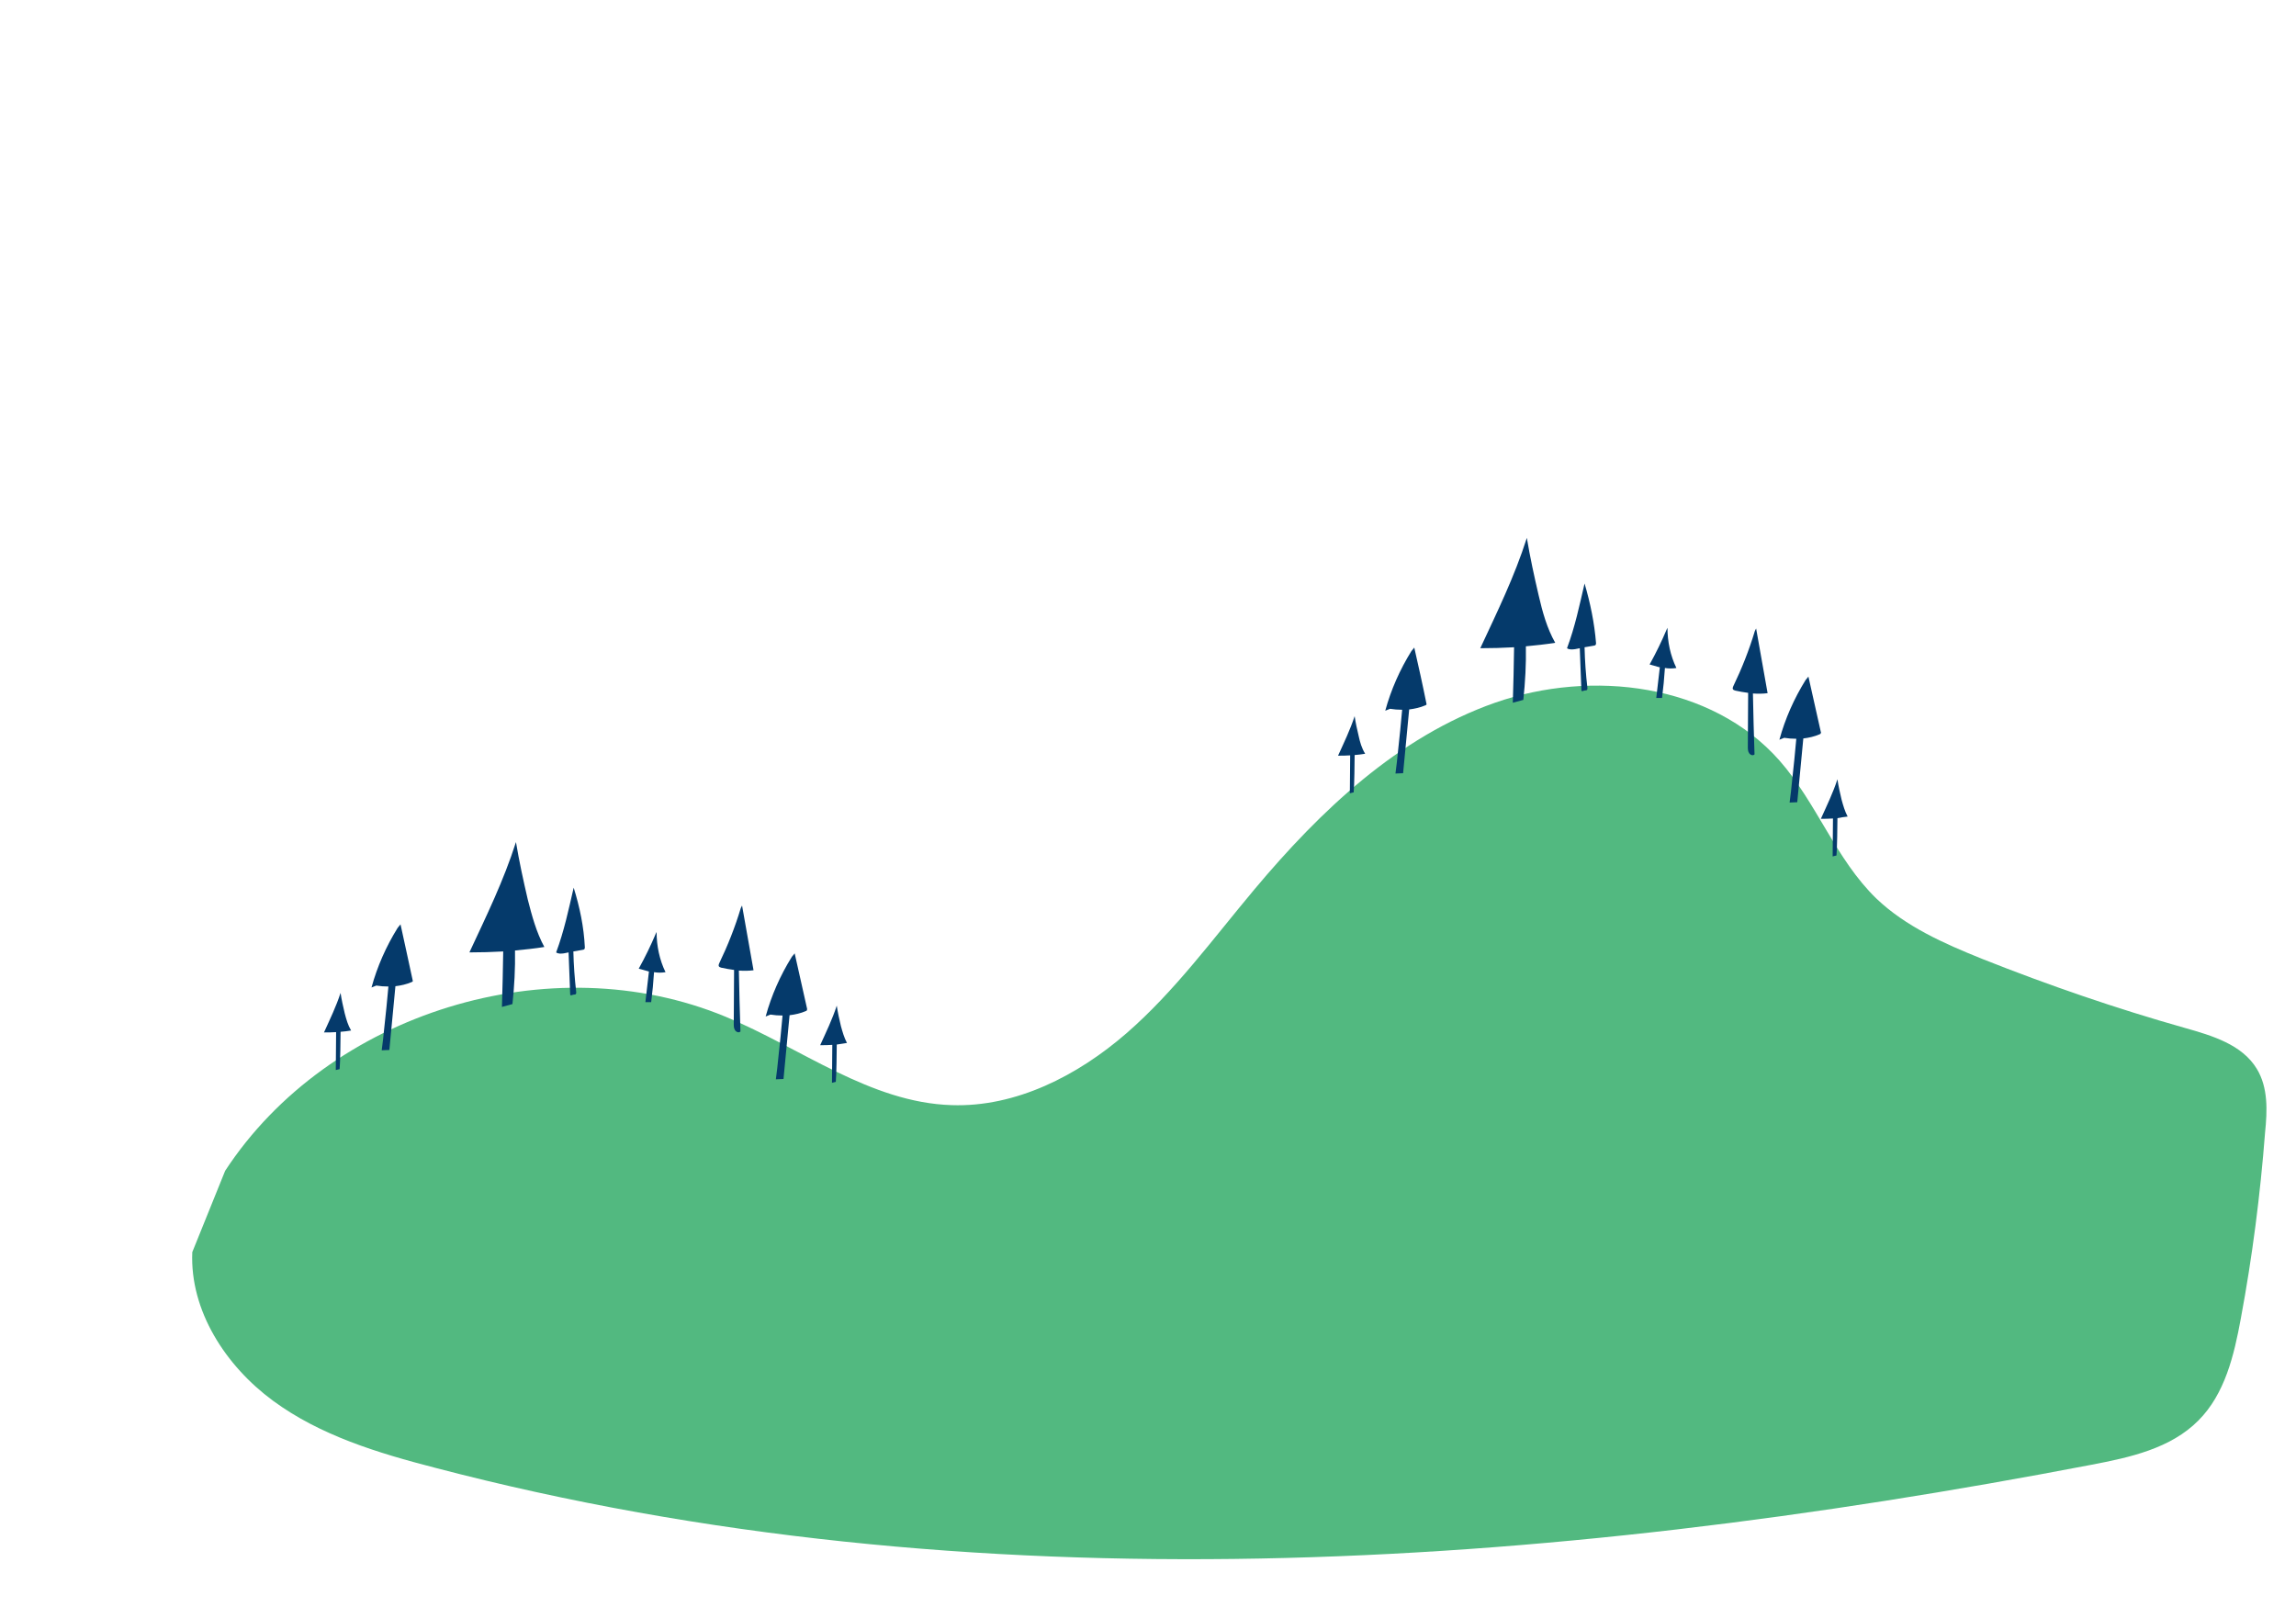
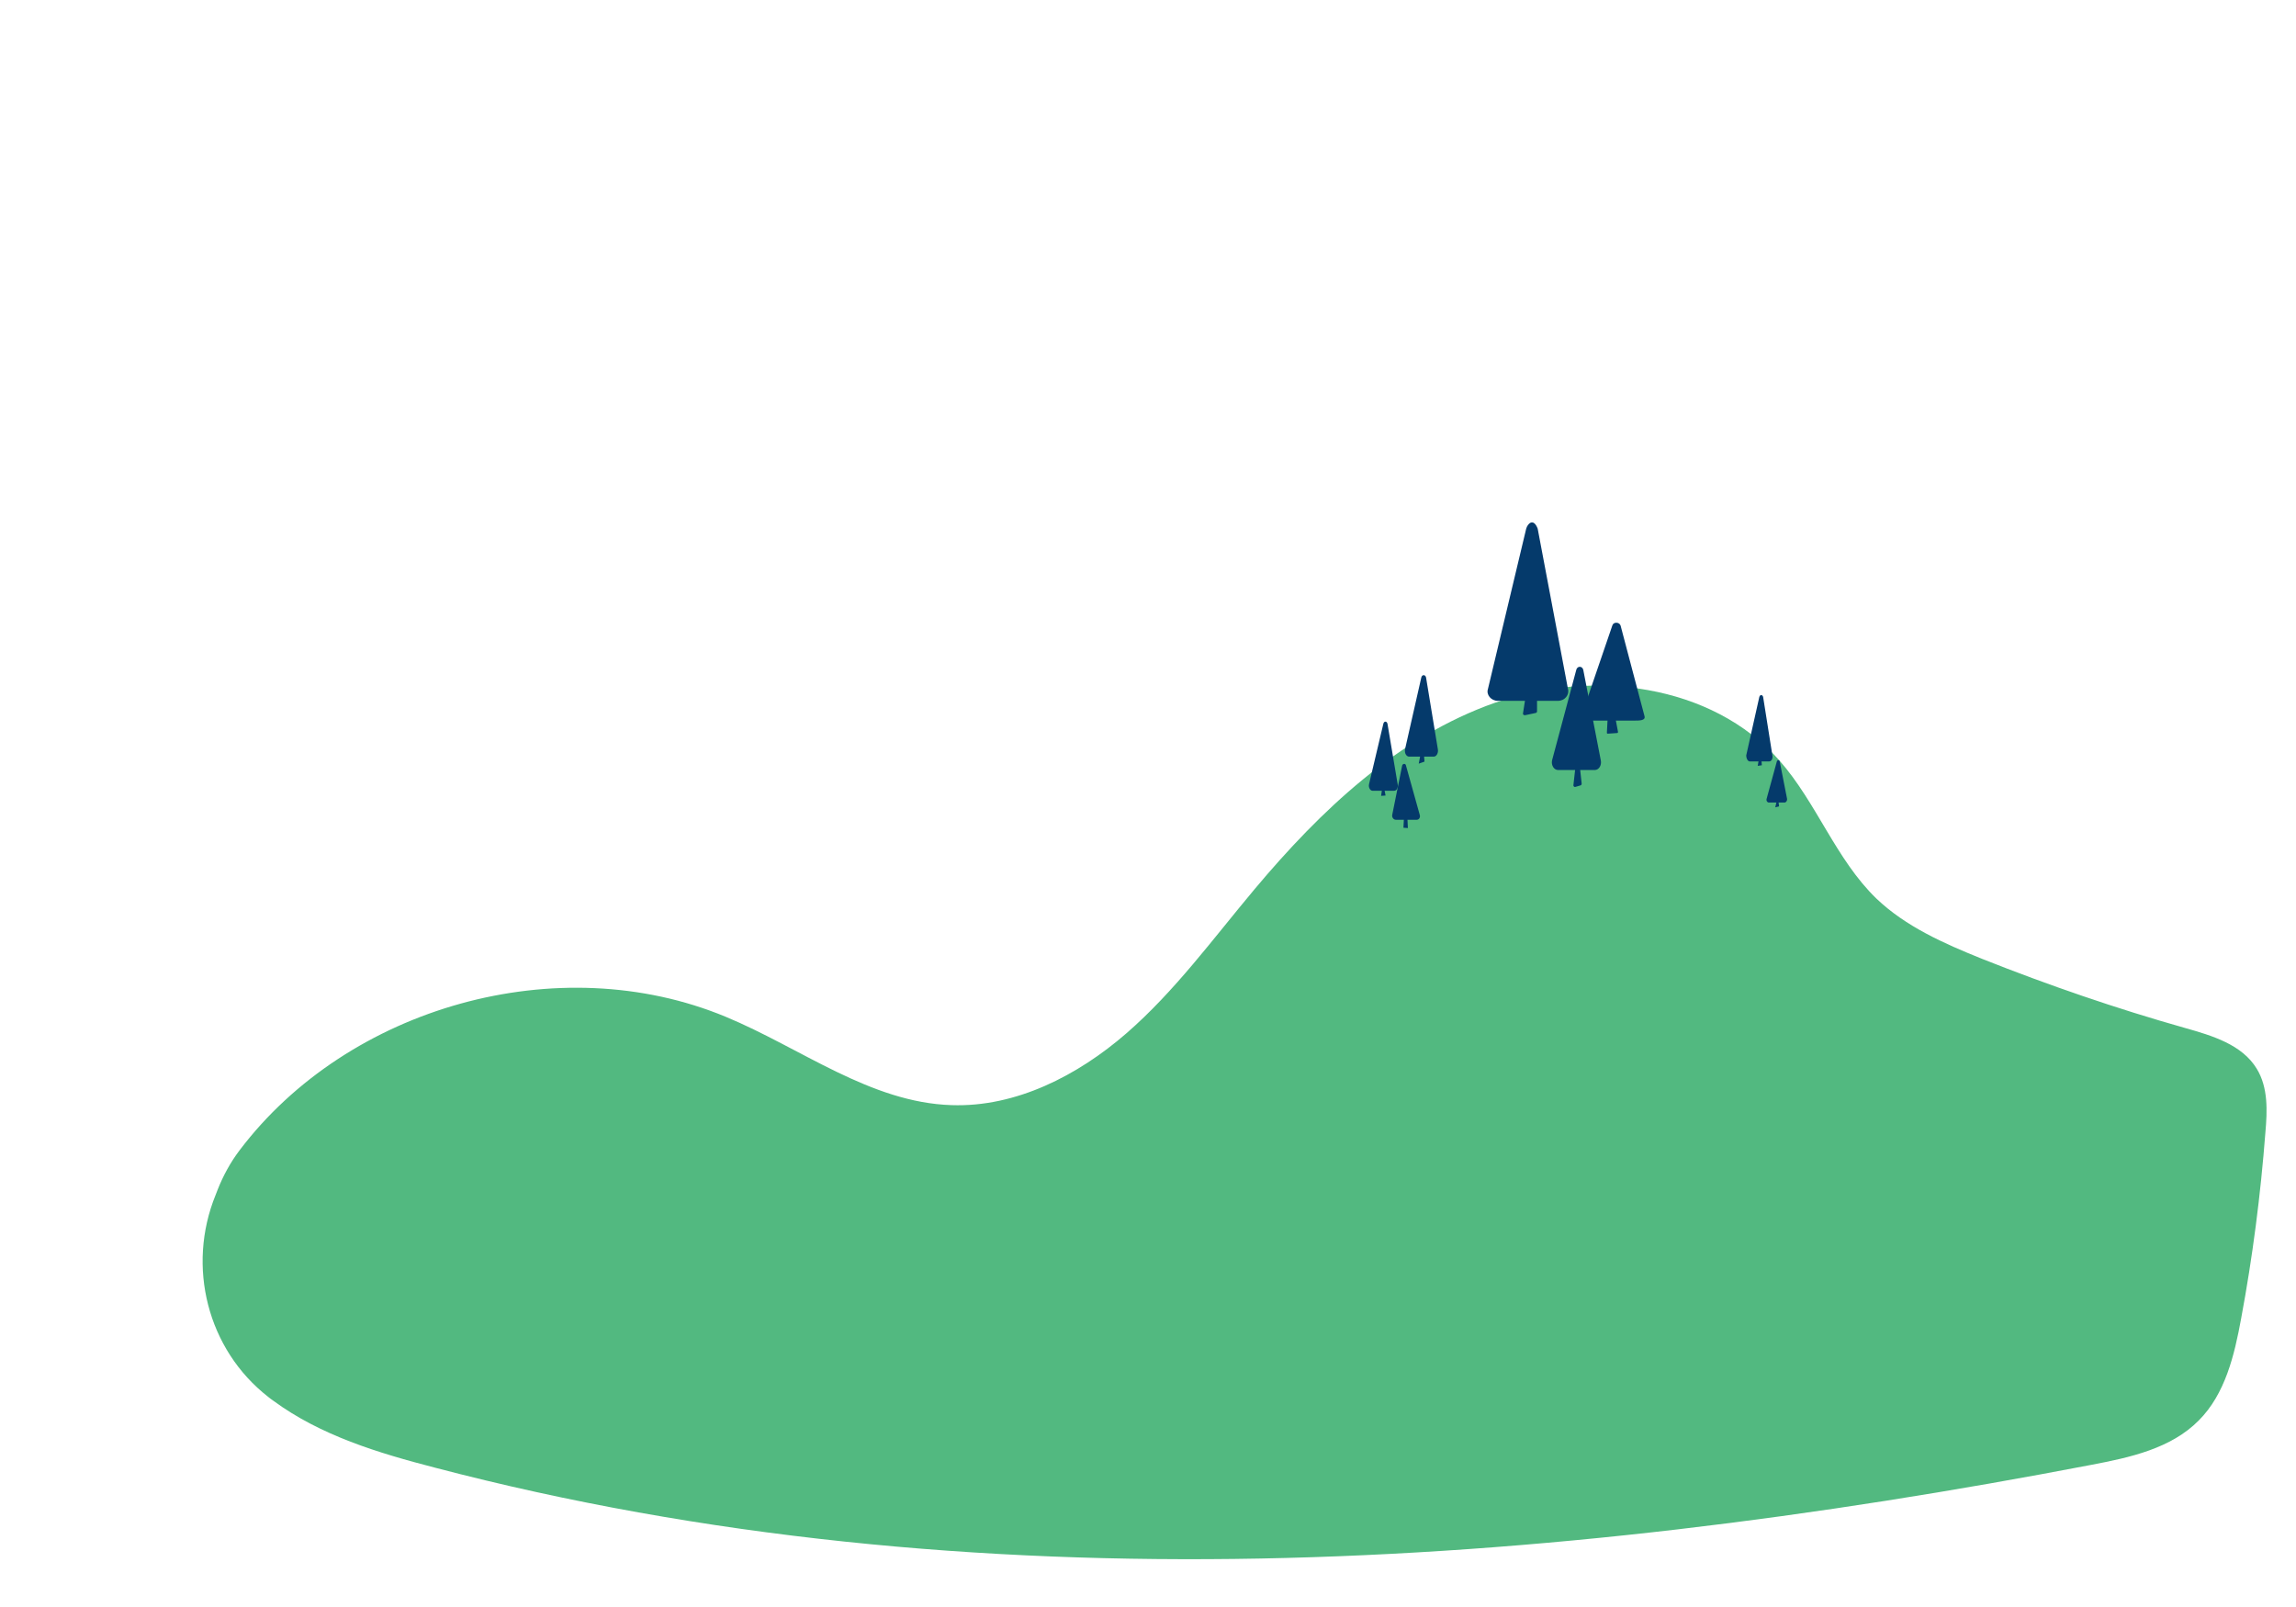
- <svg xmlns="http://www.w3.org/2000/svg" version="1.1" id="master-artboard" x="0px" y="0px" viewBox="0 0 720 504" xml:space="preserve">
-   <style type="text/css">.st0{fill:#52B980;}.st1{fill:#053A6B;}</style>
+ <svg xmlns="http://www.w3.org/2000/svg" version="1.1" id="master-artboard" x="0px" y="0px" viewBox="0 0 720 504" style="enable-background:new 0 0 720 504;" xml:space="preserve">
+   <style type="text/css">
+ 	.st0{fill:#52B980;}
+ 	.st1{fill:#053A6B;}
+ </style>
  <g transform="matrix(1, 0, 0, 1, 0, 0)">
-     <path class="st0" d="M707.7,335.2c-4.6-7.6-14-10.4-22.5-12.8c-21.6-6.1-42.8-13.4-63.7-21.7c-11.9-4.8-23.9-10.1-33.1-18.9c-12.7-12.3-18.7-30-30.4-43.3c-21.3-24.1-58.8-28.7-89.2-18.1c-30.4,10.7-54.7,33.8-75.4,58.5c-13,15.5-25,32-40.2,45.2s-34.6,23.2-54.8,22.5c-25.5-0.8-47.2-17.9-70.8-27.7c-54.9-22.8-124.5-1.4-157,48.3l-10.3,25.5c-0.8,18.4,10.5,35.7,25.3,46.6s32.9,16.4,50.7,21c168.9,44.3,348,32,519.5-0.9c12.1-2.3,24.9-5.1,33.6-13.9c8.3-8.3,11.2-20.5,13.3-32c3.6-19.3,6.1-38.8,7.6-58.3C711,348.4,711.3,341.1,707.7,335.2z" />
+     <path class="st0" d="M707.7,335.2c-4.6-7.6-14-10.4-22.5-12.8c-21.6-6.1-42.8-13.4-63.7-21.7c-11.9-4.8-23.9-10.1-33.1-18.9   c-12.7-12.3-18.7-30-30.4-43.3c-21.3-24.1-58.8-28.7-89.2-18.1c-30.4,10.7-54.7,33.8-75.4,58.5c-13,15.5-25,32-40.2,45.2   s-34.6,23.2-54.8,22.5c-25.5-0.8-47.2-17.9-70.8-27.7c-52.5-21.8-118.4-3.2-152.5,41.9c-2.8,3.7-5.1,7.9-6.8,12.2l-0.7,1.8   c-9.1,22.4-2.6,48.4,16.5,63.3c0.5,0.4,1,0.8,1.6,1.2c14.8,10.9,32.9,16.4,50.7,21c168.9,44.3,348,32,519.5-0.9   c12.1-2.3,24.9-5.1,33.6-13.9c8.3-8.3,11.2-20.5,13.3-32c3.6-19.3,6.1-38.8,7.6-58.3C711,348.4,711.3,341.1,707.7,335.2z" />
  </g>
-   <g transform="matrix(1, 0, 0, 1, 0, 0)">
-     <path class="st1" d="M496.9,183c-1.6,6.9-3,13.6-5.5,20.3c0.7,0.5,1.6,0.4,2.5,0.3c0.5-0.1,1-0.2,1.5-0.3c0.2,4.3,0.3,8.7,0.5,13c0,0.2,0,0.3,0.1,0.4c0.1,0.1,0.3,0.1,0.4,0c0.3-0.1,0.7-0.2,1-0.2c0.1,0,0.3-0.1,0.3-0.2c0.1-0.1,0.1-0.3,0.1-0.5c-0.5-4.3-0.8-8.5-0.9-12.8c1-0.2,1.9-0.3,2.9-0.5c0.2,0,0.5-0.1,0.6-0.3s0.1-0.4,0.1-0.5C500,195.4,498.7,189.1,496.9,183z" />
+   <g>
+     <path class="st1" d="M441.9,237.3h7.7c0.9,0,1.5-1.2,1.3-2.3l-3.7-22.5c-0.2-1-1.3-1-1.5,0l-5.1,22.5   C440.4,236.2,441,237.3,441.9,237.3z" />
+     <path class="st1" d="M446.2,232.8l-1.3,6.7l1.7-0.6c0.1,0,0.1-0.1,0.1-0.2L446.2,232.8z" />
  </g>
-   <path class="st1" d="M482.5,186.7c-1.4-6-2.7-12-3.7-18c-3.9,12.2-9.2,23-14.6,34.6c3.5,0,7.1-0.1,10.6-0.3c-0.1,5.8-0.2,11.6-0.4,17.4c1.1-0.3,2.2-0.6,3.3-0.9c0.6-5.6,0.9-11.2,0.8-16.8c3.1-0.3,6.1-0.6,9.2-1.1C485.1,197,483.7,191.9,482.5,186.7z" />
-   <path class="st1" d="M426.1,231c-0.5-2.1-1-4.3-1.3-6.4c-1.4,4.3-3.3,8.2-5.2,12.4c1.3,0,2.5,0,3.8-0.1c0,2.1-0.1,9.8-0.1,11.9c0.4-0.1,0.8-0.2,1.2-0.3c0.2-2,0.3-9.7,0.3-11.7c1.1-0.1,2.2-0.2,3.3-0.4C427,234.6,426.5,232.8,426.1,231z" />
-   <path class="st1" d="M443.5,203.1l-0.9,1.1c-3.6,5.8-6.4,12.1-8.2,18.7l1.5-0.6c1.2,0.2,2.5,0.3,3.8,0.3c-0.4,4.3-0.8,8.7-1.3,13c-0.2,2.3-0.5,4.7-0.8,7c0.8,0,1.6-0.1,2.4-0.1c0.6-6.7,1.3-13.3,1.9-20c1.7-0.2,3.5-0.6,5.1-1.3c0.1-0.1,0.3-0.1,0.3-0.2c0.1-0.1,0-0.3,0-0.4C446.1,214.6,444.8,208.8,443.5,203.1z" />
-   <path class="st1" d="M579.4,256.1c-0.9-1.7-1.4-3.5-1.9-5.3c-0.5-2.1-1-4.3-1.3-6.4c-1.4,4.3-3.3,8.2-5.2,12.4c1.3,0,2.5,0,3.8-0.1c0,2.1-0.1,9.8-0.1,11.9c0.4-0.1,0.8-0.2,1.2-0.3c0.2-2,0.3-9.7,0.3-11.7C577.2,256.4,578.3,256.2,579.4,256.1z" />
-   <path class="st1" d="M571,229.6c-1.3-5.8-2.6-11.6-3.9-17.4l-0.9,1.1c-3.6,5.8-6.4,12.1-8.2,18.7l1.5-0.6c1.2,0.2,2.5,0.3,3.8,0.3c-0.4,4.3-0.8,8.7-1.3,13c-0.2,2.3-0.5,4.7-0.8,7c0.8,0,1.6-0.1,2.4-0.1c0.6-6.7,1.3-13.3,1.9-20c1.7-0.2,3.5-0.6,5.1-1.3c0.1-0.1,0.3-0.1,0.3-0.2C571.1,229.8,571.1,229.7,571,229.6z" />
-   <path class="st1" d="M522.7,197.3c-1.6,3.8-3.4,7.5-5.4,11.1c1.1,0.3,2.2,0.6,3.2,0.9c-0.4,3.2-0.7,6.3-1.1,9.5v0.1h0.1c0.6,0,1.1,0,1.7,0c0.4-3.1,0.7-6.3,0.9-9.4c1.2,0.2,2.4,0.2,3.6,0c-1.9-3.9-2.8-8.3-2.8-12.6L522.7,197.3z" />
-   <path class="st1" d="M550.3,197.9c-1.8,6-4.1,11.8-6.8,17.4c-0.1,0.3-0.2,0.5-0.1,0.8c0.1,0.3,0.5,0.4,0.8,0.5c1.3,0.3,2.6,0.5,4,0.7c0,5.6-0.1,11.2-0.1,16.9c0,0.7,0,1.4,0.4,2s1.2,0.9,1.7,0.4c-0.2-6.4-0.4-12.7-0.5-19.1c1.6,0.1,3.1,0.1,4.6-0.1c-1.2-6.8-2.4-13.5-3.6-20.3L550.3,197.9z" />
-   <g transform="matrix(1, 0, 0, 1, 0, 0)">
-     <path class="st1" d="M179.9,278.4c-1.6,6.9-3,13.6-5.5,20.3c0.7,0.5,1.6,0.4,2.4,0.3c0.5-0.1,1-0.2,1.5-0.3c0.2,4.3,0.3,8.7,0.5,13c0,0.2,0,0.3,0.1,0.4s0.3,0.1,0.4,0c0.3-0.1,0.7-0.2,1-0.2c0.1,0,0.3-0.1,0.3-0.2c0.1-0.1,0.1-0.3,0.1-0.5c-0.5-4.3-0.8-8.5-0.9-12.8c1-0.2,1.9-0.3,2.9-0.5c0.2,0,0.5-0.1,0.6-0.3c0.1-0.2,0.1-0.4,0.1-0.5C183.1,290.7,181.8,284.5,179.9,278.4z" />
+   <g>
+     <path class="st1" d="M548.7,238.8h6.1c0.7,0,1.2-0.9,1-1.9l-2.9-18.3c-0.2-0.8-1-0.8-1.2,0l-4.1,18.3   C547.6,237.9,548.1,238.8,548.7,238.8z" />
+     <polygon class="st1" points="552.1,235.1 551.2,240.2 552.5,240  " />
  </g>
-   <path class="st1" d="M165.5,282.1c-1.4-6-2.7-12-3.7-18c-3.9,12.2-9.2,23-14.6,34.6c3.5,0,7.1-0.1,10.6-0.3c-0.1,5.8-0.2,11.6-0.4,17.4c1.1-0.3,2.2-0.6,3.3-0.9c0.6-5.6,0.9-11.2,0.8-16.8c3.1-0.3,6.1-0.6,9.2-1.1C168.2,292.4,166.8,287.2,165.5,282.1z" />
-   <path class="st1" d="M108.1,317.8c-0.5-2.1-1-4.3-1.3-6.4c-1.4,4.3-3.3,8.2-5.2,12.4c1.3,0,2.5,0,3.8-0.1c0,2.1-0.1,9.8-0.1,11.9c0.4-0.1,0.8-0.2,1.2-0.3c0.2-2,0.3-9.7,0.3-11.7c1.1-0.1,2.2-0.2,3.3-0.4C109.1,321.5,108.6,319.7,108.1,317.8z" />
-   <path class="st1" d="M125.6,289.9l-0.9,1.1c-3.6,5.8-6.4,12.1-8.2,18.7l1.5-0.6c1.2,0.2,2.5,0.3,3.8,0.3c-0.4,4.3-0.8,8.7-1.3,13c-0.2,2.3-0.5,4.7-0.8,7c0.8,0,1.6-0.1,2.4-0.1c0.6-6.7,1.3-13.3,1.9-20c1.7-0.2,3.5-0.6,5.1-1.3c0.1-0.1,0.3-0.1,0.3-0.2c0.1-0.1,0-0.3,0-0.4C128.1,301.5,126.9,295.7,125.6,289.9z" />
-   <path class="st1" d="M265.6,327.1c-0.9-1.7-1.4-3.5-1.9-5.3c-0.5-2.1-1-4.3-1.3-6.4c-1.4,4.3-3.3,8.2-5.2,12.4c1.3,0,2.5,0,3.8-0.1c0,2.1-0.1,9.8-0.1,11.9c0.4-0.1,0.8-0.2,1.2-0.3c0.2-2,0.3-9.7,0.3-11.7C263.5,327.4,264.6,327.3,265.6,327.1z" />
-   <path class="st1" d="M253.1,316.4c-1.3-5.8-2.6-11.6-3.9-17.4l-0.9,1.1c-3.6,5.8-6.4,12.1-8.2,18.7l1.5-0.6c1.2,0.2,2.5,0.3,3.8,0.3c-0.4,4.3-0.8,8.7-1.3,13c-0.2,2.3-0.5,4.7-0.8,7c0.8,0,1.6-0.1,2.4-0.1c0.6-6.7,1.3-13.3,1.9-20c1.7-0.2,3.5-0.6,5.1-1.3c0.1-0.1,0.3-0.1,0.3-0.2C253.1,316.7,253.1,316.6,253.1,316.4z" />
-   <path class="st1" d="M205.7,292.7c-1.6,3.8-3.4,7.5-5.4,11.1c1.1,0.3,2.2,0.6,3.2,0.9c-0.4,3.2-0.7,6.3-1.1,9.5v0.1h0.1c0.6,0,1.1,0,1.7,0c0.4-3.1,0.7-6.3,0.9-9.4c1.2,0.2,2.4,0.2,3.6,0c-1.9-3.9-2.8-8.3-2.8-12.6L205.7,292.7z" />
-   <path class="st1" d="M232.3,284.8c-1.8,6-4.1,11.8-6.8,17.4c-0.1,0.3-0.2,0.5-0.1,0.8c0.1,0.3,0.5,0.4,0.8,0.5c1.3,0.3,2.6,0.5,4,0.7c0,5.6-0.1,11.2-0.1,16.9c0,0.7,0,1.4,0.4,2s1.2,0.9,1.7,0.4c-0.2-6.4-0.4-12.7-0.5-19.1c1.6,0.1,3.1,0.1,4.6-0.1c-1.2-6.8-2.4-13.5-3.6-20.3L232.3,284.8z" />
+   <g>
+     <path class="st1" d="M554.7,251.7h4.9c0.5,0,0.9-0.6,0.8-1.2l-2.3-11.7c-0.1-0.5-0.8-0.5-0.9,0l-3.2,11.7   C553.8,251.1,554.2,251.7,554.7,251.7z" />
+     <polygon class="st1" points="557.5,249.8 556.7,253.2 557.9,252.9  " />
+   </g>
+   <g>
+     <path class="st1" d="M430.4,248h6.8c0.8,0,1.3-1,1.1-2l-3.2-19c-0.2-0.9-1.1-0.9-1.3,0l-4.5,19C429.1,247,429.7,248,430.4,248z" />
+     <polygon class="st1" points="433.7,245.4 433.1,249.6 434.5,249.5  " />
+   </g>
+   <g>
+     <path class="st1" d="M444.3,257.1h-6.6c-0.7,0-1.3-0.8-1.1-1.6l3.1-15.4c0.2-0.7,1.1-0.7,1.2,0l4.3,15.4   C445.5,256.3,445,257.1,444.3,257.1z" />
+     <polygon class="st1" points="440.3,255.9 441.3,255.7 441.5,259.7 440.1,259.6  " />
+   </g>
+   <g>
+     <path class="st1" d="M469.7,219.8h18.9c2.1,0,3.6-1.9,3.1-3.7l-9.5-50.3c-1.3-3.4-3.1-1.7-3.6,0l-12,50.3   C466,217.9,467.6,219.8,469.7,219.8z" />
+     <path class="st1" d="M481.4,215.2l-2.1,0.3c-0.2,0-0.4,0.2-0.5,0.5l-1.2,7.7c-0.1,0.4,0.3,0.7,0.7,0.6l3.3-0.7   c0.3-0.1,0.4-0.3,0.4-0.5l0-7.3C482.1,215.5,481.8,215.2,481.4,215.2z" />
+   </g>
+   <g>
+     <path class="st1" d="M488.6,241.5h11.5c1.3,0,2.2-1.5,1.9-3l-5.5-28.4c-0.3-1.3-1.9-1.3-2.2,0l-7.6,28.4   C486.4,240,487.3,241.5,488.6,241.5z" />
+     <path class="st1" d="M495.2,238.5l-1,1.3c0,0.1-0.1,0.1-0.1,0.2l-0.7,6.3c0,0.3,0.3,0.6,0.6,0.5l1.7-0.5c0.2-0.1,0.3-0.3,0.3-0.5   L495.2,238.5z" />
+   </g>
+   <g>
+     <path class="st1" d="M498.5,226h14c1.6,0,3.6,0,3.2-1.4l-7.5-28.4c-0.4-1.2-2.3-1.2-2.6,0l-9.2,26.9   C495.8,224.6,496.9,226,498.5,226z" />
+     <path class="st1" d="M506.4,224.4l-1.8-0.6c-0.2-0.1-0.4,0.1-0.4,0.3l-0.3,5.7c0,0.2,0.1,0.3,0.3,0.3l2.9-0.2   c0.2,0,0.3-0.2,0.3-0.3l-0.9-4.8C506.6,224.5,506.5,224.4,506.4,224.4z" />
+   </g>
</svg>
